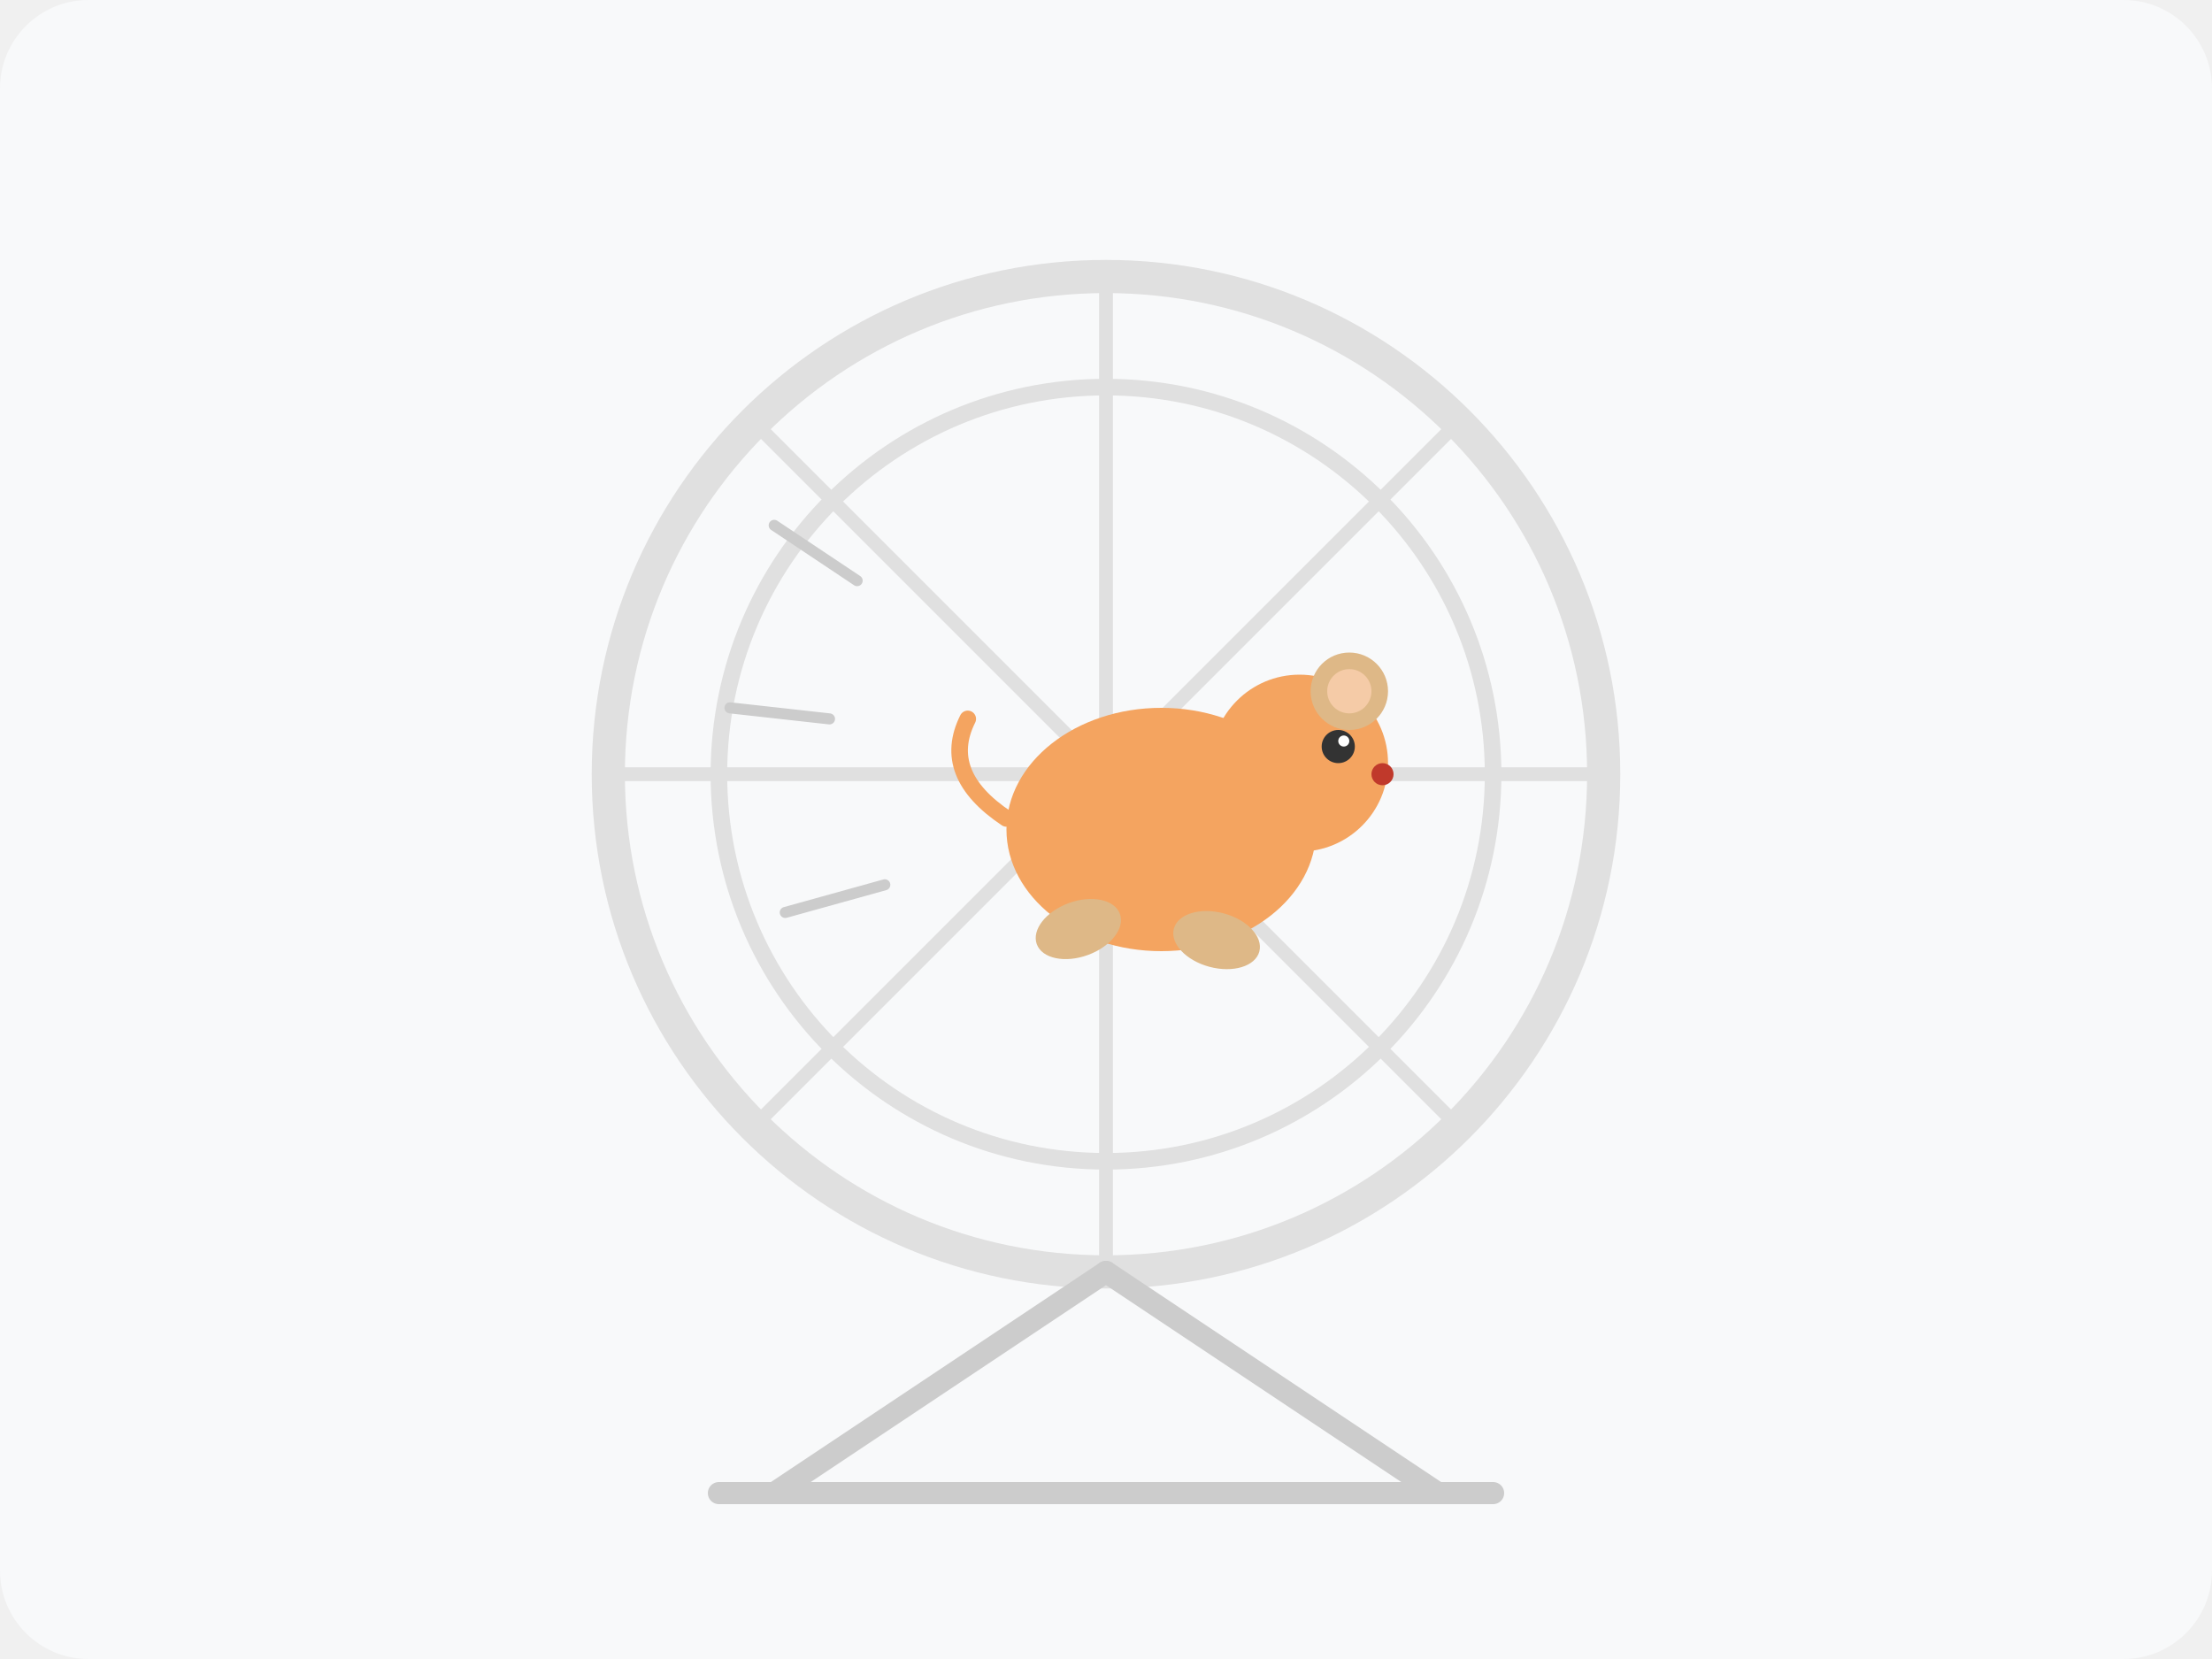
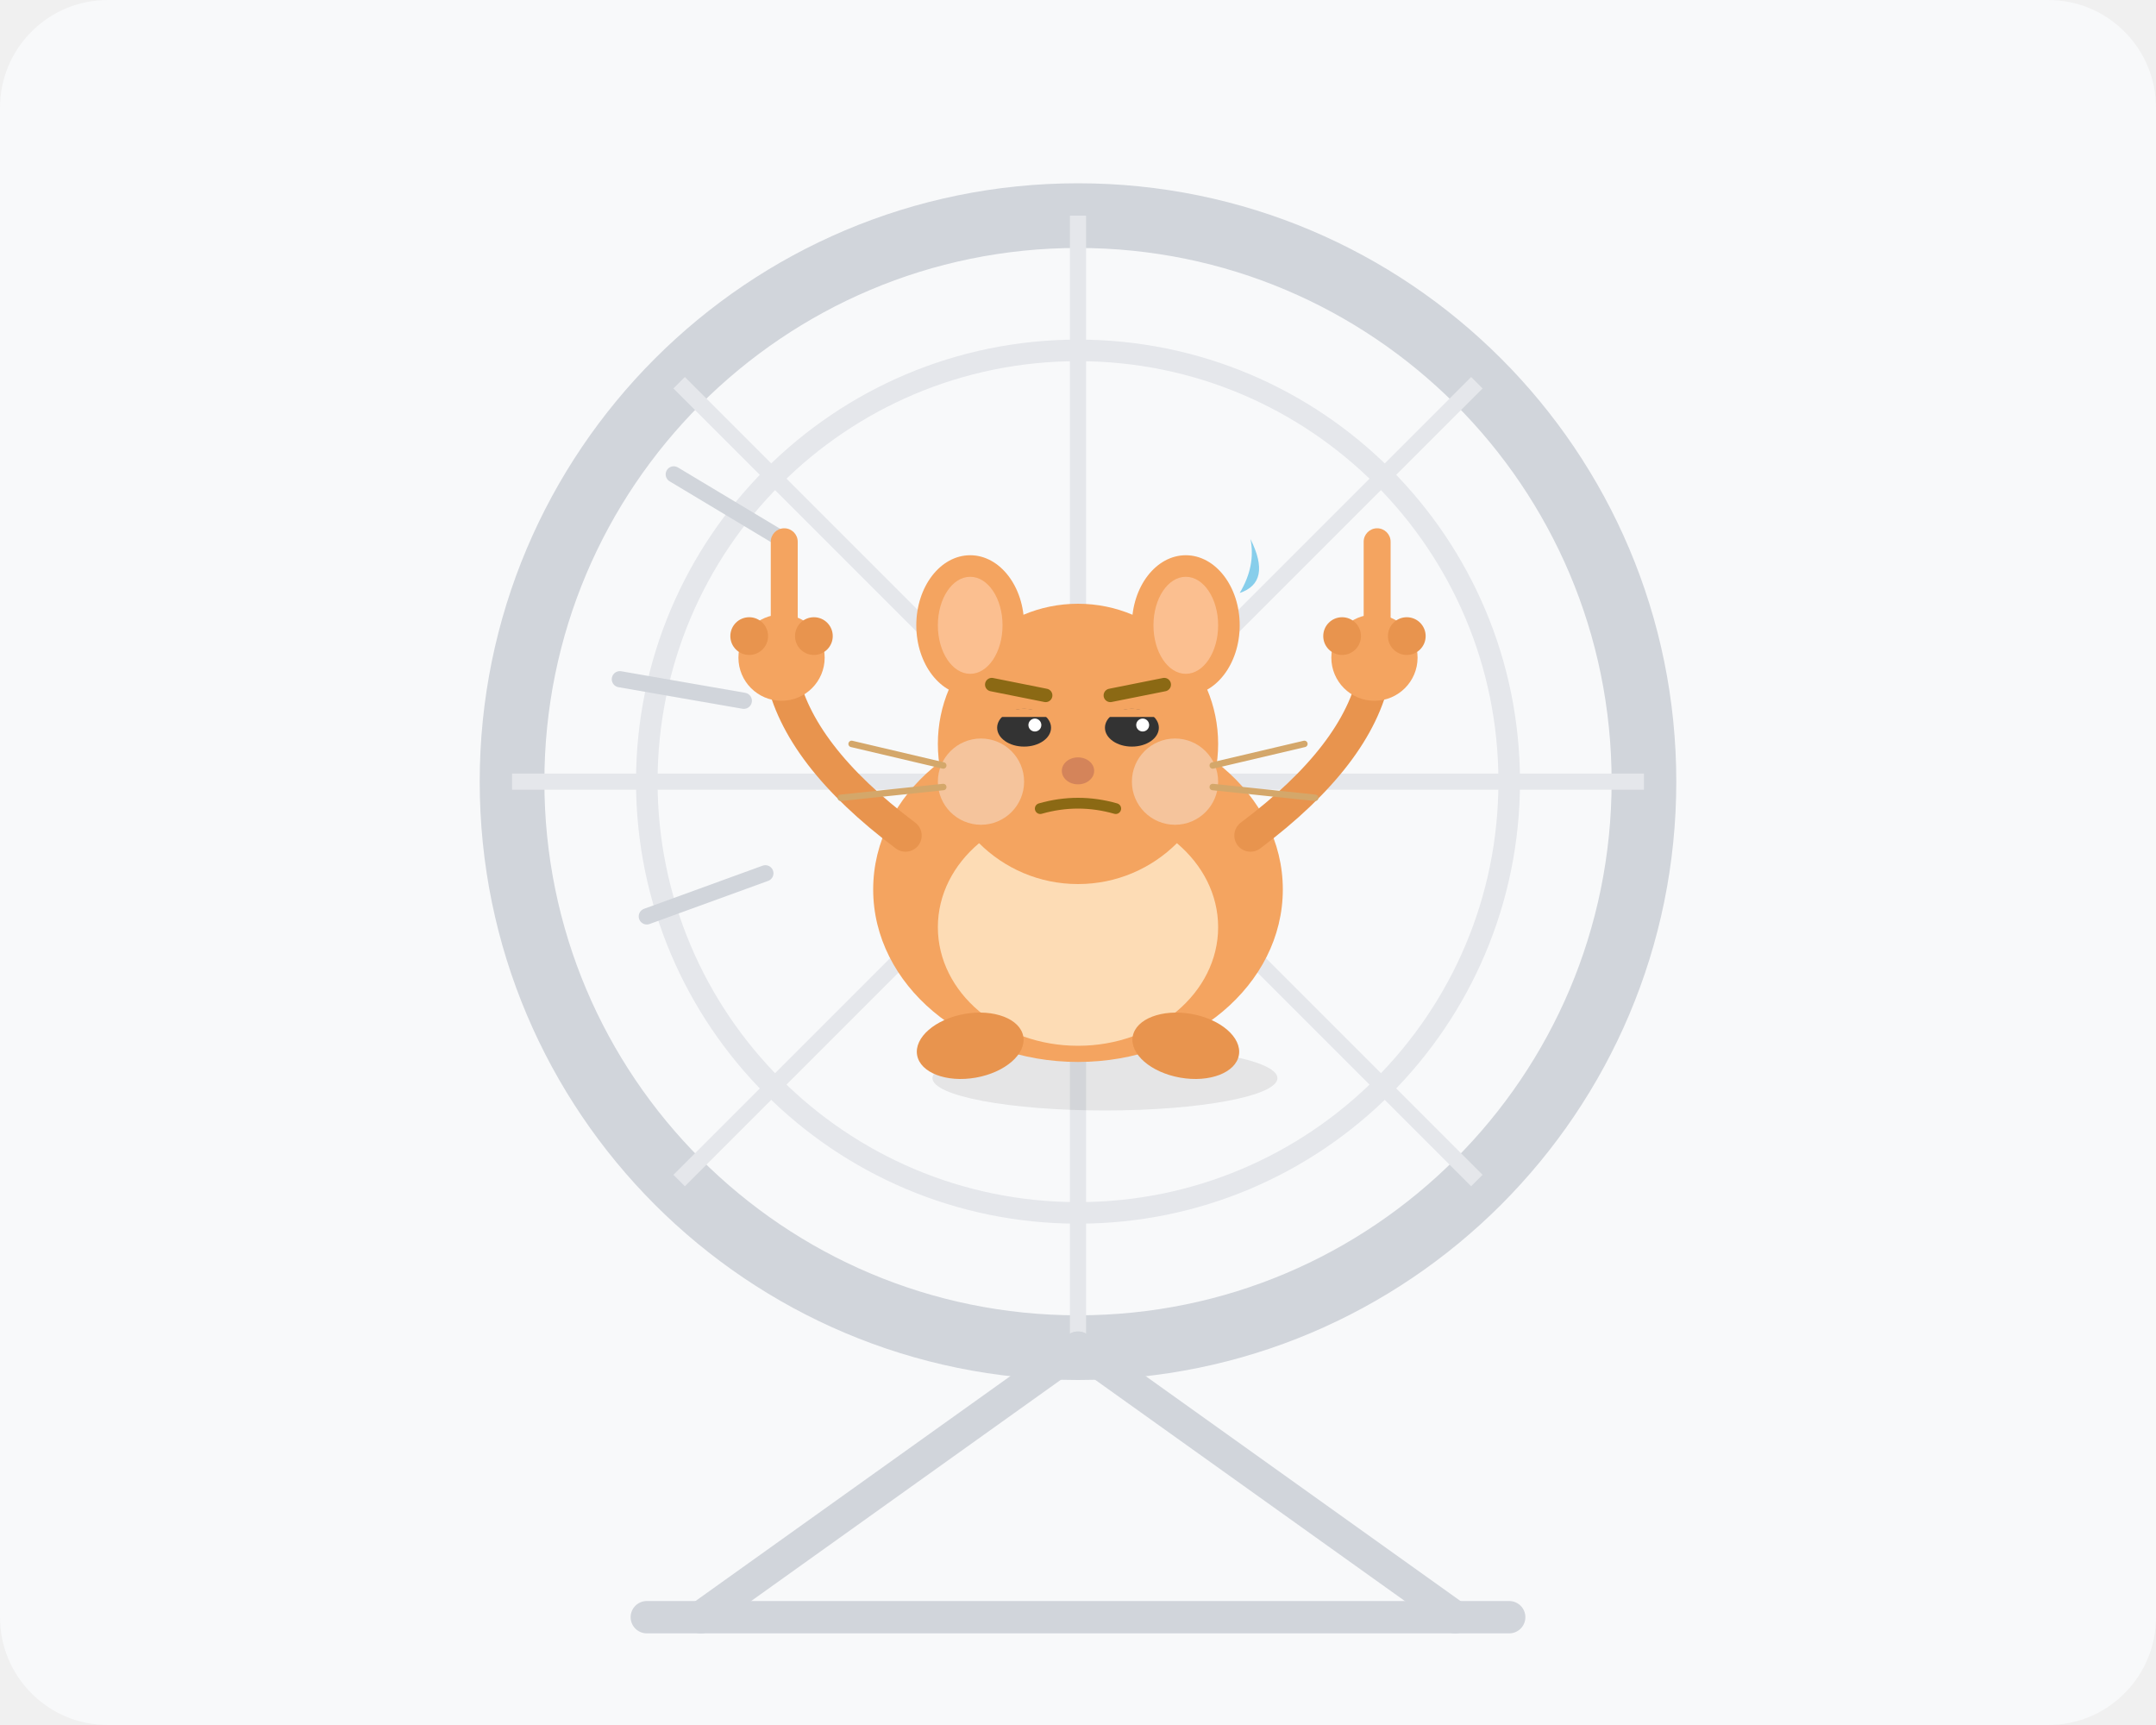
- <svg xmlns="http://www.w3.org/2000/svg" viewBox="0 0 400 300" width="400" height="300">
-   <rect width="400" height="300" fill="#f8f9fa" rx="16" />
-   <circle cx="200" cy="140" r="90" fill="none" stroke="#e0e0e0" stroke-width="6" />
-   <circle cx="200" cy="140" r="70" fill="none" stroke="#e0e0e0" stroke-width="3" />
-   <line x1="200" y1="50" x2="200" y2="230" stroke="#e0e0e0" stroke-width="2.5" />
-   <line x1="110" y1="140" x2="290" y2="140" stroke="#e0e0e0" stroke-width="2.5" />
-   <line x1="136" y1="76" x2="264" y2="204" stroke="#e0e0e0" stroke-width="2.5" />
-   <line x1="264" y1="76" x2="136" y2="204" stroke="#e0e0e0" stroke-width="2.5" />
-   <line x1="200" y1="230" x2="140" y2="270" stroke="#ccc" stroke-width="4" stroke-linecap="round" />
-   <line x1="200" y1="230" x2="260" y2="270" stroke="#ccc" stroke-width="4" stroke-linecap="round" />
-   <line x1="130" y1="270" x2="270" y2="270" stroke="#ccc" stroke-width="4" stroke-linecap="round" />
-   <ellipse cx="210" cy="150" rx="28" ry="22" fill="#f4a460" />
-   <circle cx="235" cy="138" r="16" fill="#f4a460" />
-   <circle cx="244" cy="125" r="7" fill="#deb887" />
-   <circle cx="244" cy="125" r="4" fill="#f5cba7" />
-   <circle cx="242" cy="135" r="3" fill="#333" />
-   <circle cx="243" cy="134" r="1" fill="#fff" />
-   <circle cx="250" cy="140" r="2" fill="#c0392b" />
-   <ellipse cx="195" cy="168" rx="8" ry="5" fill="#deb887" transform="rotate(-20 195 168)" />
-   <ellipse cx="220" cy="170" rx="8" ry="5" fill="#deb887" transform="rotate(15 220 170)" />
-   <path d="M182 148 Q170 140 175 130" fill="none" stroke="#f4a460" stroke-width="3" stroke-linecap="round" />
-   <path d="M155 105 L140 95" stroke="#ccc" stroke-width="2" stroke-linecap="round" />
-   <path d="M150 130 L132 128" stroke="#ccc" stroke-width="2" stroke-linecap="round" />
-   <path d="M160 160 L142 165" stroke="#ccc" stroke-width="2" stroke-linecap="round" />
+ <svg xmlns="http://www.w3.org/2000/svg" viewBox="0 0 400 320" width="400" height="320">
+   <rect width="400" height="320" fill="#f8f9fa" rx="20" />
+   <circle cx="200" cy="145" r="105" fill="none" stroke="#d1d5db" stroke-width="12" stroke-linecap="round" />
+   <circle cx="200" cy="145" r="80" fill="none" stroke="#e5e7eb" stroke-width="4" />
+   <line x1="200" y1="40" x2="200" y2="250" stroke="#e5e7eb" stroke-width="3" />
+   <line x1="95" y1="145" x2="305" y2="145" stroke="#e5e7eb" stroke-width="3" />
+   <line x1="126" y1="71" x2="274" y2="219" stroke="#e5e7eb" stroke-width="3" />
+   <line x1="274" y1="71" x2="126" y2="219" stroke="#e5e7eb" stroke-width="3" />
+   <line x1="200" y1="250" x2="130" y2="300" stroke="#d1d5db" stroke-width="6" stroke-linecap="round" />
+   <line x1="200" y1="250" x2="270" y2="300" stroke="#d1d5db" stroke-width="6" stroke-linecap="round" />
+   <line x1="120" y1="300" x2="280" y2="300" stroke="#d1d5db" stroke-width="6" stroke-linecap="round" />
+   <circle cx="200" cy="145" r="8" fill="#d1d5db" />
+   <circle cx="200" cy="145" r="3" fill="#9ca3af" />
+   <line x1="145" y1="100" x2="125" y2="88" stroke="#d1d5db" stroke-width="3" stroke-linecap="round" />
+   <line x1="138" y1="130" x2="115" y2="126" stroke="#d1d5db" stroke-width="3" stroke-linecap="round" />
+   <line x1="142" y1="162" x2="120" y2="170" stroke="#d1d5db" stroke-width="3" stroke-linecap="round" />
+   <ellipse cx="205" cy="200" rx="32" ry="6" fill="rgba(0,0,0,0.08)" />
+   <ellipse cx="200" cy="165" rx="38" ry="32" fill="#F4A460" />
+   <ellipse cx="200" cy="172" rx="26" ry="22" fill="#FDDCB5" />
+   <ellipse cx="180" cy="194" rx="10" ry="6" fill="#E8944E" transform="rotate(-10 180 194)" />
+   <ellipse cx="220" cy="194" rx="10" ry="6" fill="#E8944E" transform="rotate(10 220 194)" />
+   <path d="M168 155 Q148 140 145 125" fill="none" stroke="#E8944E" stroke-width="6" stroke-linecap="round" />
+   <circle cx="145" cy="122" r="8" fill="#F4A460" />
+   <rect x="143" y="98" width="5" height="20" rx="2.5" fill="#F4A460" />
+   <circle cx="139" cy="118" r="3.5" fill="#E8944E" />
+   <circle cx="151" cy="118" r="3.5" fill="#E8944E" />
+   <path d="M232 155 Q252 140 255 125" fill="none" stroke="#E8944E" stroke-width="6" stroke-linecap="round" />
+   <circle cx="255" cy="122" r="8" fill="#F4A460" />
+   <rect x="253" y="98" width="5" height="20" rx="2.5" fill="#F4A460" />
+   <circle cx="249" cy="118" r="3.5" fill="#E8944E" />
+   <circle cx="261" cy="118" r="3.5" fill="#E8944E" />
+   <circle cx="200" cy="138" r="26" fill="#F4A460" />
+   <circle cx="182" cy="145" r="8" fill="#F5C49C" />
+   <circle cx="218" cy="145" r="8" fill="#F5C49C" />
+   <ellipse cx="180" cy="116" rx="10" ry="13" fill="#F4A460" />
+   <ellipse cx="180" cy="116" rx="6" ry="9" fill="#FBBF90" />
+   <ellipse cx="220" cy="116" rx="10" ry="13" fill="#F4A460" />
+   <ellipse cx="220" cy="116" rx="6" ry="9" fill="#FBBF90" />
+   <ellipse cx="190" cy="135" rx="5" ry="3.5" fill="#333" />
+   <path d="M184 133 Q190 130 196 133" fill="#F4A460" stroke="none" />
+   <circle cx="192" cy="134.5" r="1.2" fill="#fff" />
+   <ellipse cx="210" cy="135" rx="5" ry="3.5" fill="#333" />
+   <path d="M204 133 Q210 130 216 133" fill="#F4A460" stroke="none" />
+   <circle cx="212" cy="134.5" r="1.2" fill="#fff" />
+   <line x1="184" y1="127" x2="194" y2="129" stroke="#8B6914" stroke-width="2.5" stroke-linecap="round" />
+   <line x1="216" y1="127" x2="206" y2="129" stroke="#8B6914" stroke-width="2.5" stroke-linecap="round" />
+   <ellipse cx="200" cy="143" rx="3" ry="2.5" fill="#D4845A" />
+   <path d="M193 150 Q200 148 207 150" fill="none" stroke="#8B6914" stroke-width="2" stroke-linecap="round" />
+   <line x1="175" y1="142" x2="158" y2="138" stroke="#D4A76A" stroke-width="1.2" stroke-linecap="round" />
+   <line x1="175" y1="146" x2="156" y2="148" stroke="#D4A76A" stroke-width="1.2" stroke-linecap="round" />
+   <line x1="225" y1="142" x2="242" y2="138" stroke="#D4A76A" stroke-width="1.2" stroke-linecap="round" />
+   <line x1="225" y1="146" x2="244" y2="148" stroke="#D4A76A" stroke-width="1.2" stroke-linecap="round" />
+   <path d="M230 110 Q233 105 232 100 Q236 108 230 110Z" fill="#87CEEB" />
</svg>
